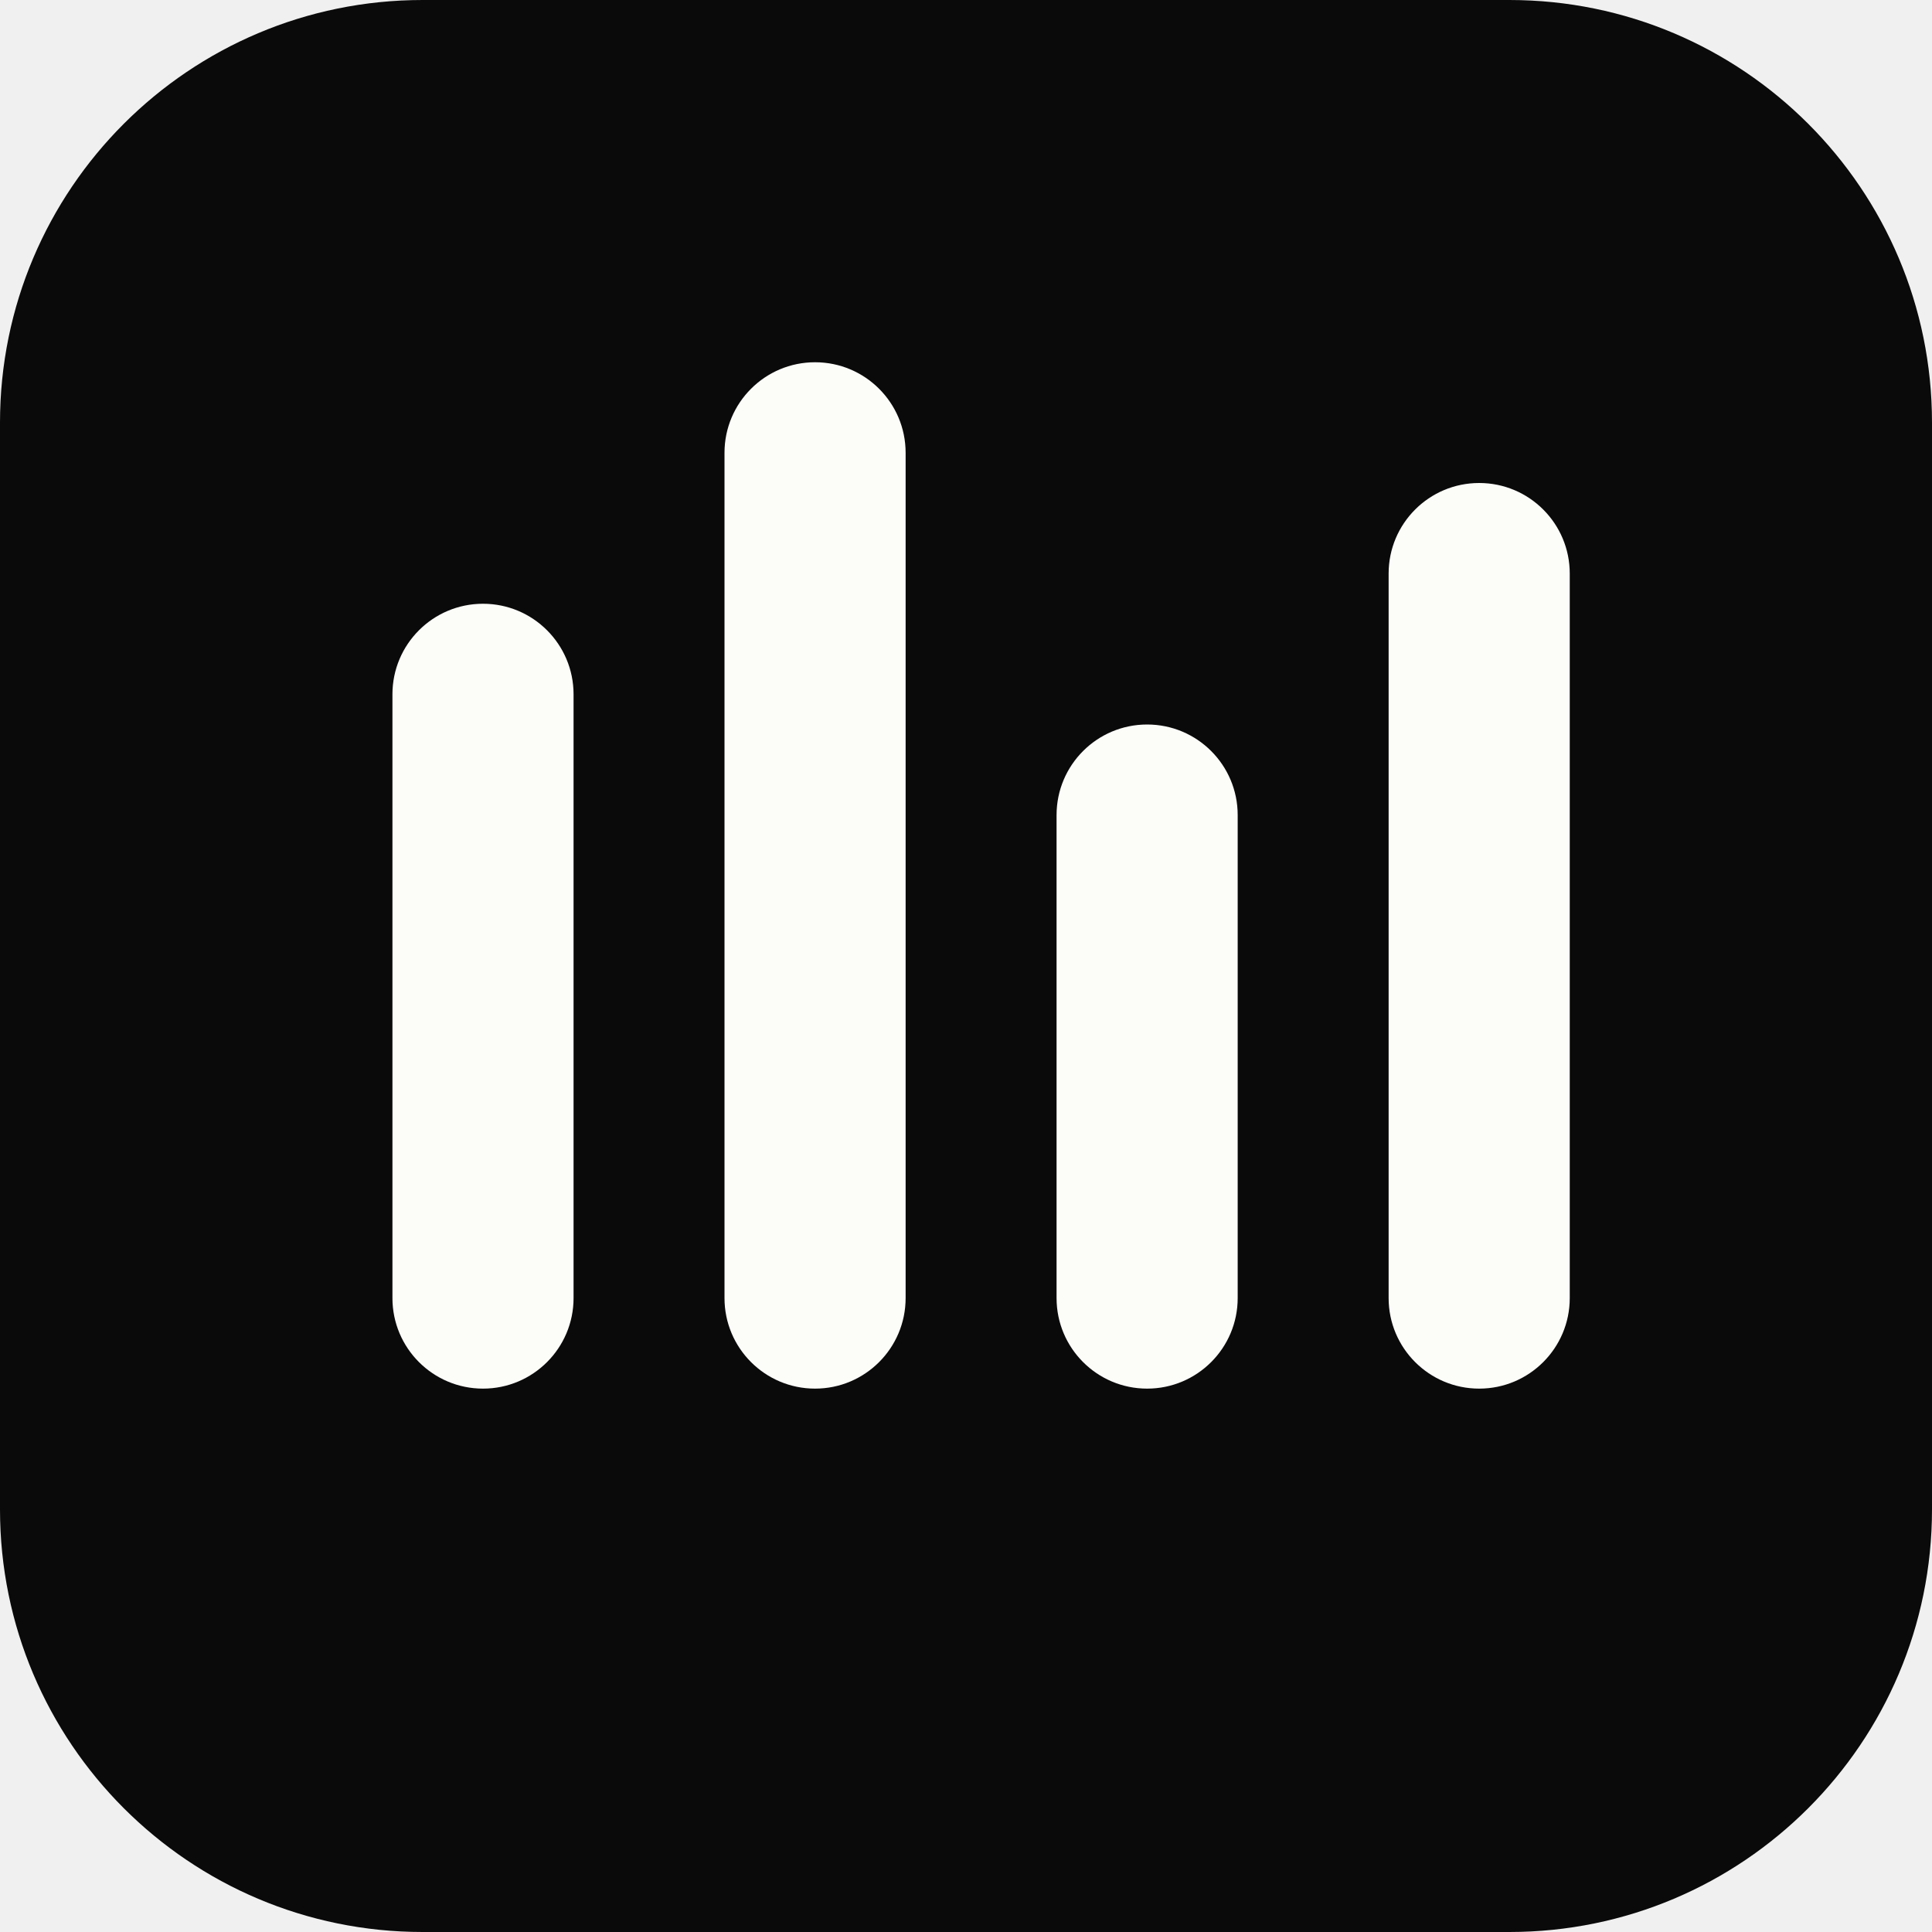
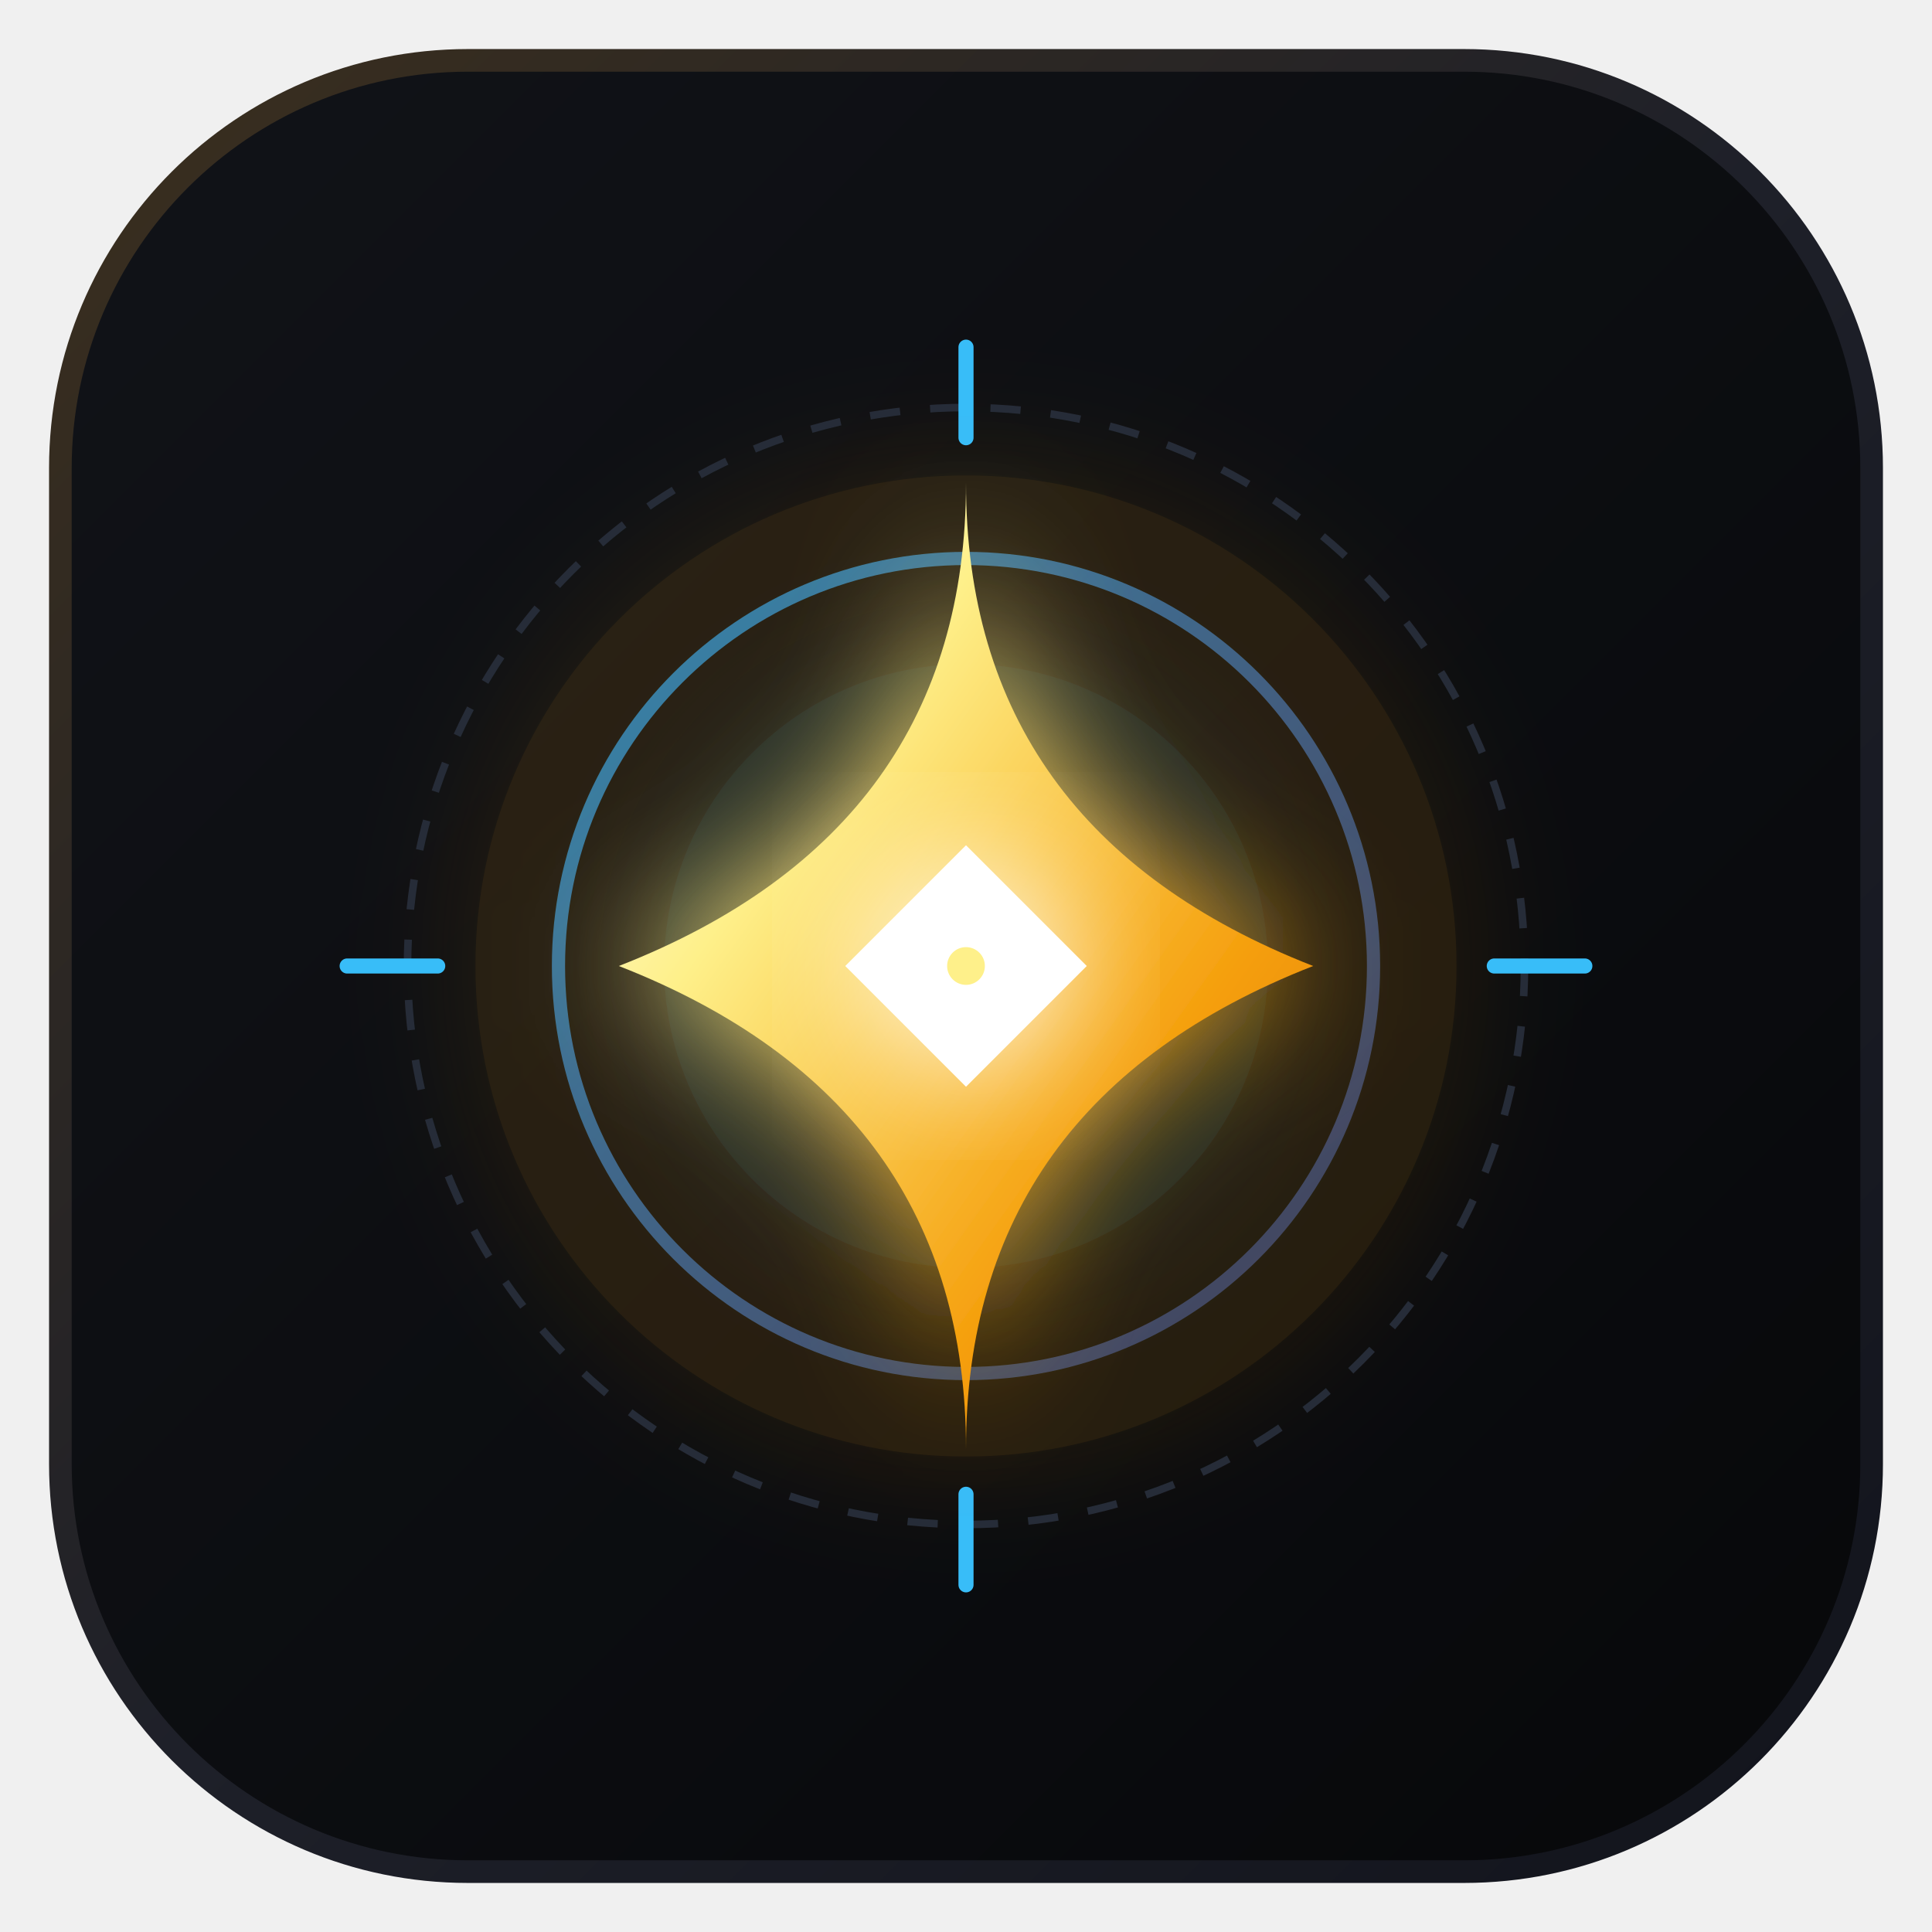
- <svg xmlns="http://www.w3.org/2000/svg" viewBox="0 0 64 64">
-   <rect width="64" height="64" rx="14" fill="#0a0a0a" />
-   <g fill="#fcfcf9">
-     <rect x="13" y="20" width="6" height="26" rx="3" />
-     <rect x="24" y="12" width="6" height="34" rx="3" />
-     <rect x="35" y="24" width="6" height="22" rx="3" />
-     <rect x="46" y="16" width="6" height="30" rx="3" />
-   </g>
+ <svg xmlns="http://www.w3.org/2000/svg" viewBox="0 0 512 512" width="512" height="512">
+   <defs>
+     <linearGradient id="bgGradB" x1="0%" y1="0%" x2="100%" y2="100%">
+       <stop offset="0%" stop-color="#111318" />
+       <stop offset="100%" stop-color="#07080a" />
+     </linearGradient>
+     <linearGradient id="borderGradB" x1="0%" y1="0%" x2="100%" y2="100%">
+       <stop offset="0%" stop-color="#3b2f1e" />
+       <stop offset="50%" stop-color="#1e2029" />
+       <stop offset="100%" stop-color="#12141c" />
+     </linearGradient>
+     <linearGradient id="goldSpark" x1="0%" y1="0%" x2="100%" y2="100%">
+       <stop offset="0%" stop-color="#ffffff" />
+       <stop offset="30%" stop-color="#fef08a" />
+       <stop offset="70%" stop-color="#f59e0b" />
+       <stop offset="100%" stop-color="#d97706" />
+     </linearGradient>
+     <linearGradient id="ringGrad" x1="0%" y1="0%" x2="100%" y2="100%">
+       <stop offset="0%" stop-color="#38bdf8" stop-opacity="0.9" />
+       <stop offset="100%" stop-color="#818cf8" stop-opacity="0.4" />
+     </linearGradient>
+     <filter id="glowB" x="-30%" y="-30%" width="160%" height="160%">
+       <feGaussianBlur stdDeviation="18" result="blur" />
+       <feComposite in="SourceGraphic" in2="blur" operator="over" />
+     </filter>
+   </defs>
+   <rect x="16" y="16" width="480" height="480" rx="108" fill="url(#bgGradB)" stroke="url(#borderGradB)" stroke-width="6" />
+   <circle cx="256" cy="256" r="130" fill="#f59e0b" opacity="0.12" filter="url(#glowB)" />
+   <circle cx="256" cy="256" r="80" fill="#38bdf8" opacity="0.1" filter="url(#glowB)" />
+   <circle cx="256" cy="256" r="148" fill="none" stroke="#262c38" stroke-width="2" stroke-dasharray="8 8" />
+   <circle cx="256" cy="256" r="108" fill="none" stroke="url(#ringGrad)" stroke-width="3.5" opacity="0.75" />
+   <line x1="256" y1="92" x2="256" y2="116" stroke="#38bdf8" stroke-width="4" stroke-linecap="round" />
+   <line x1="256" y1="396" x2="256" y2="420" stroke="#38bdf8" stroke-width="4" stroke-linecap="round" />
+   <line x1="92" y1="256" x2="116" y2="256" stroke="#38bdf8" stroke-width="4" stroke-linecap="round" />
+   <line x1="396" y1="256" x2="420" y2="256" stroke="#38bdf8" stroke-width="4" stroke-linecap="round" />
+   <path d="M 256 128 Q 256 220 348 256 Q 256 292 256 384 Q 256 292 164 256 Q 256 220 256 128 Z" fill="url(#goldSpark)" filter="url(#glowB)" />
+   <polygon points="256,224 288,256 256,288 224,256" fill="#ffffff" filter="url(#glowB)" />
+   <circle cx="256" cy="256" r="5" fill="#fef08a" />
</svg>
